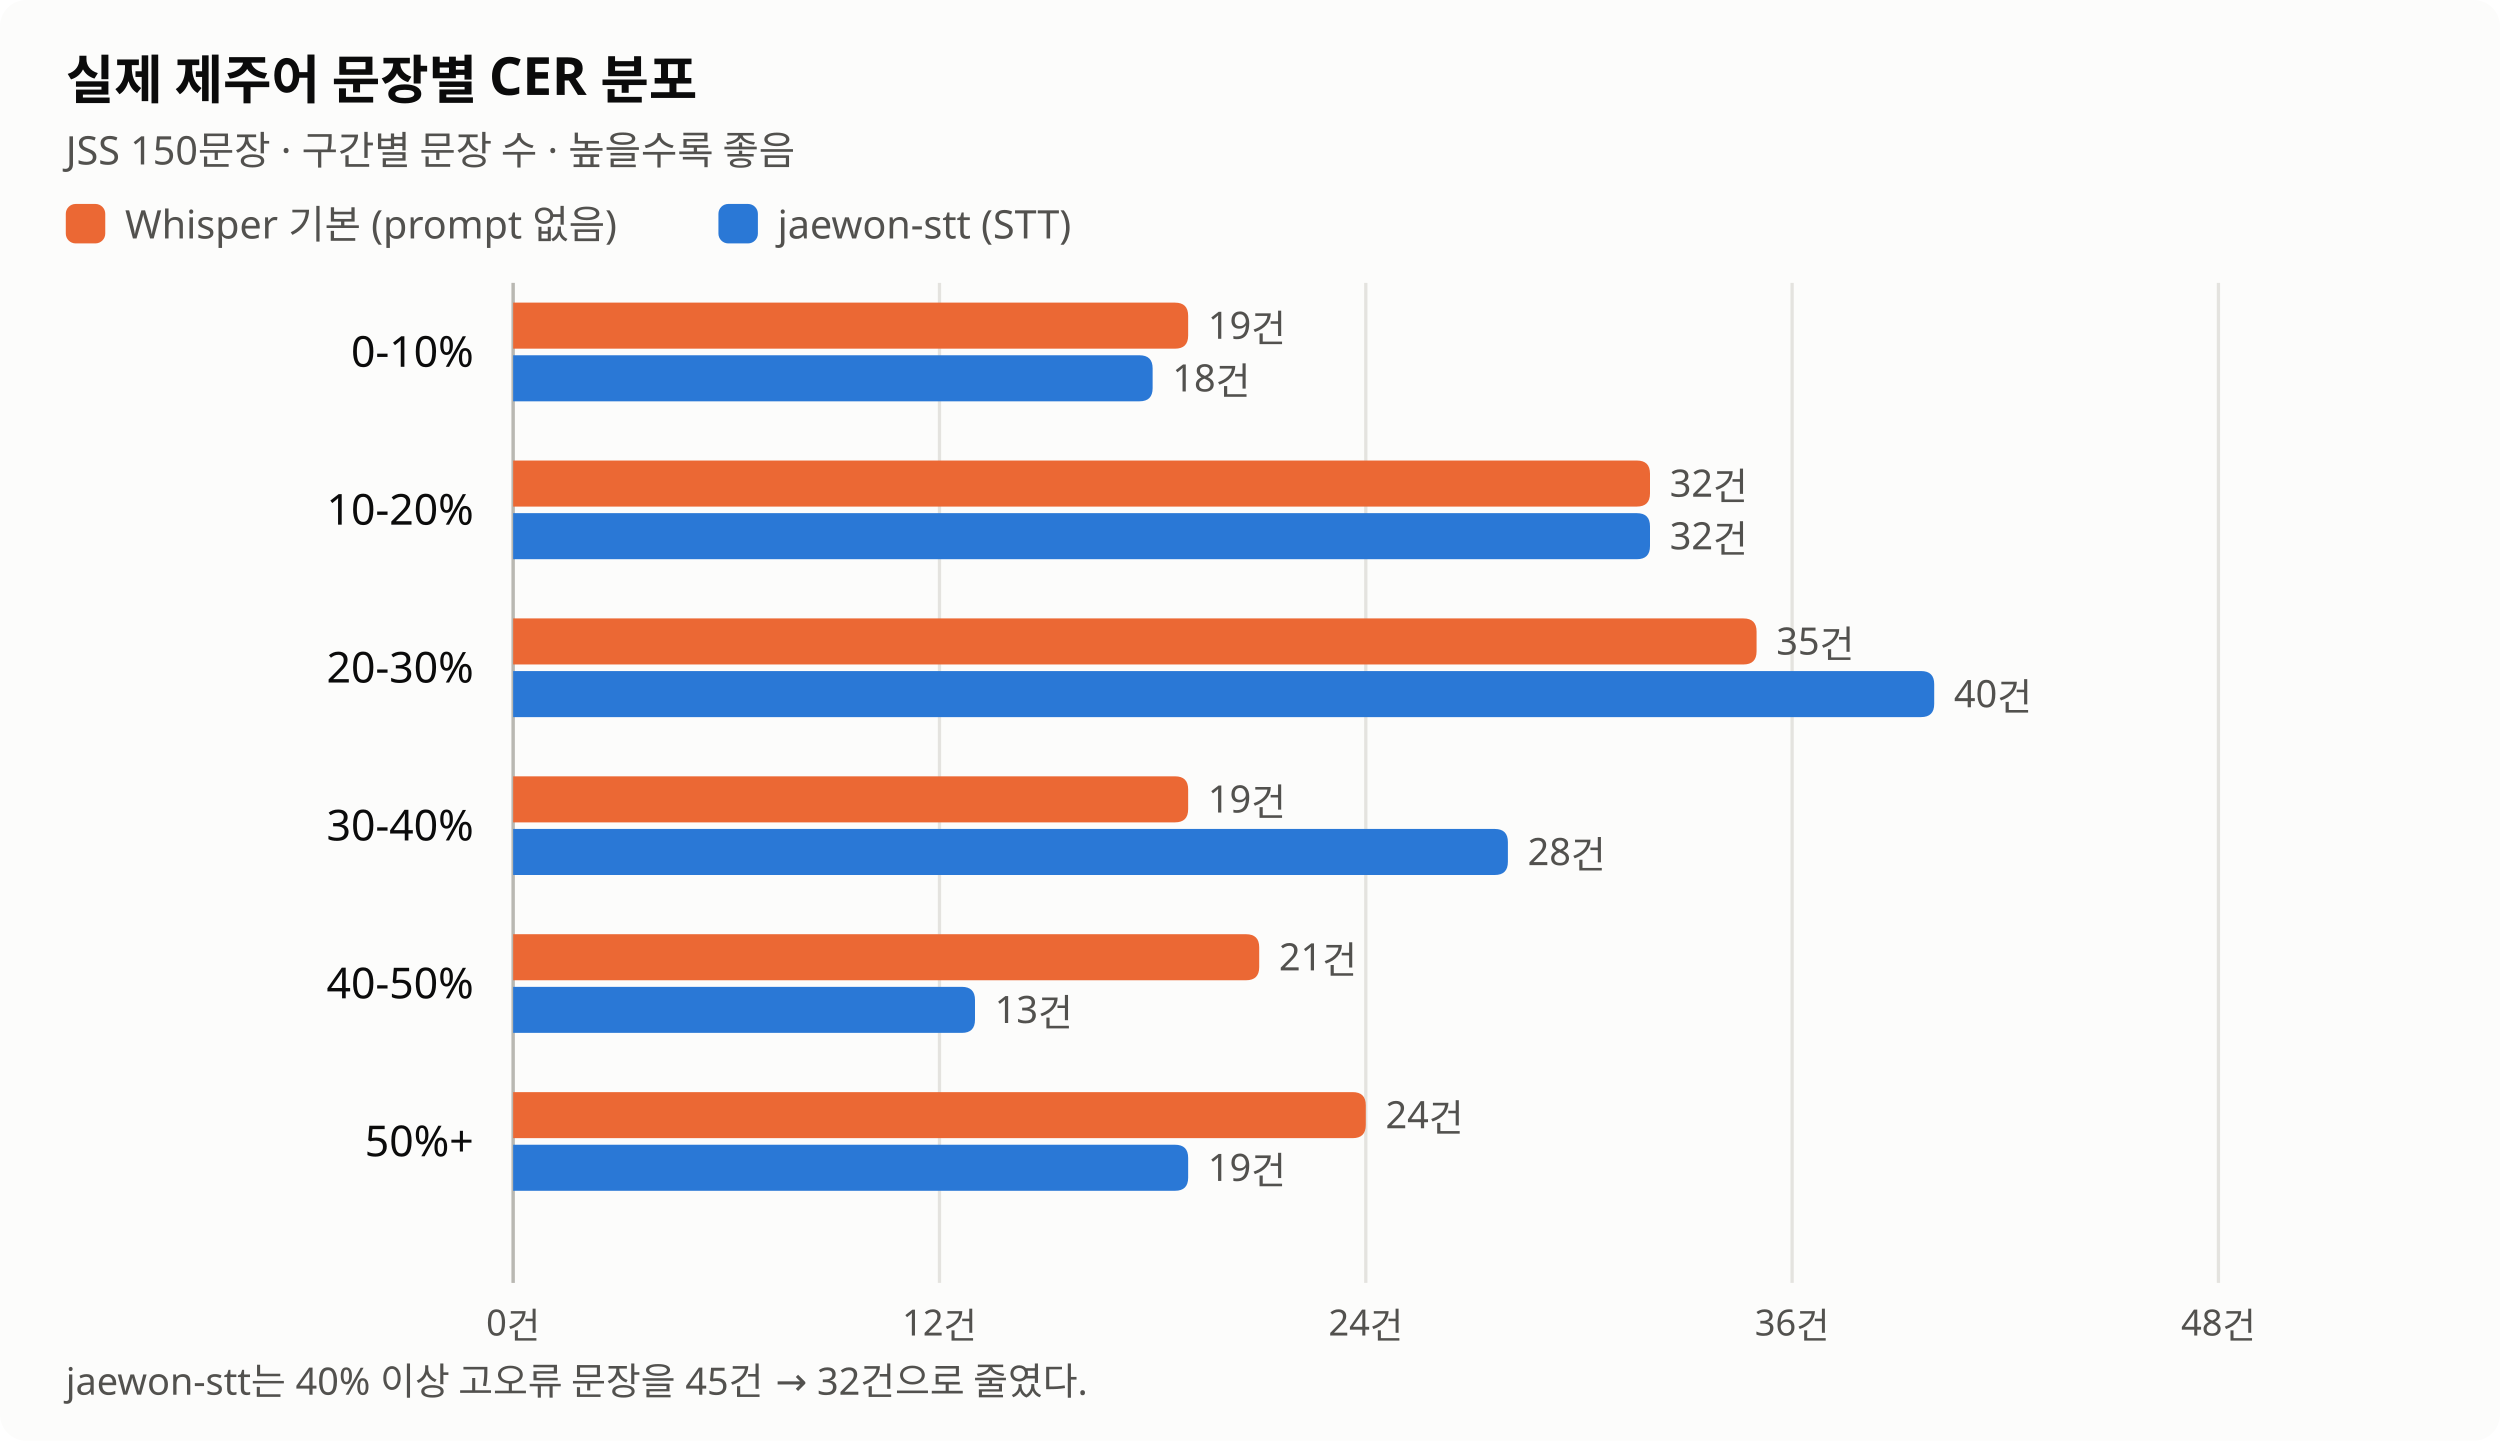
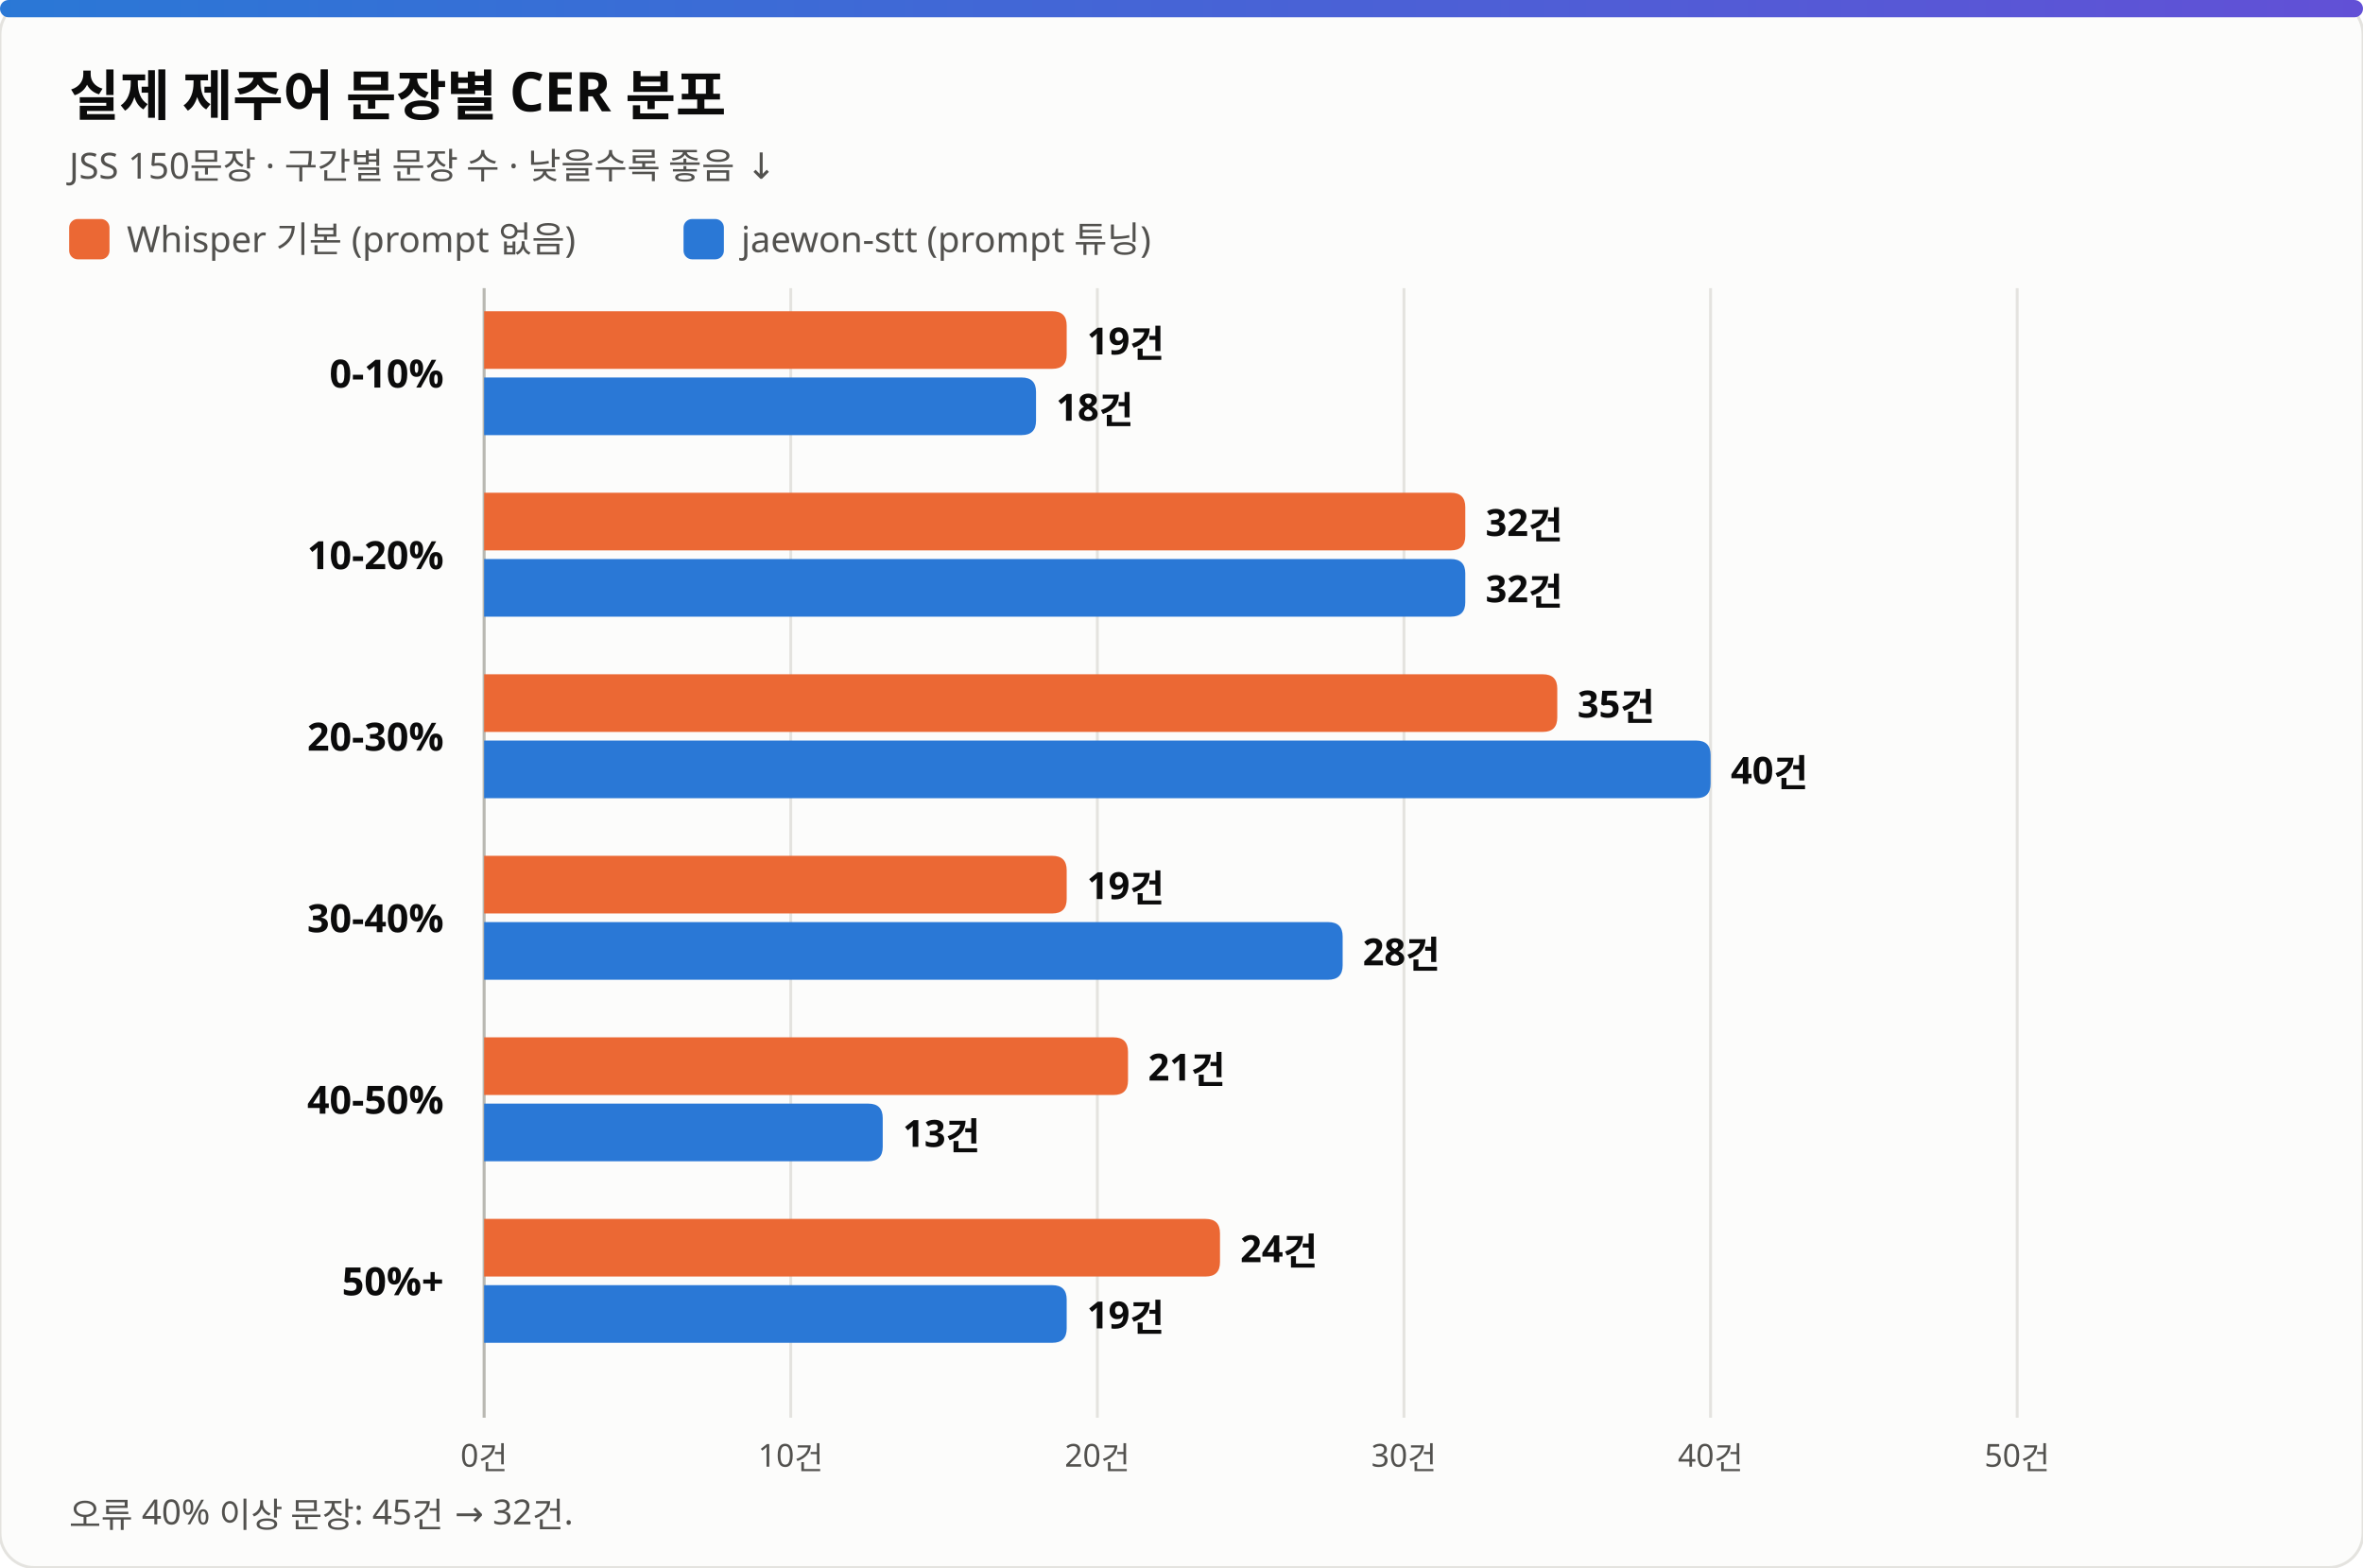
- <svg xmlns="http://www.w3.org/2000/svg" width="760" height="438" viewBox="0 0 760 438" font-family="Pretendard, 'Noto Sans KR', 'Malgun Gothic', 'Apple SD Gothic Neo', sans-serif" role="img" aria-label="실제 제주어 문장별 CER 분포">
-   <rect width="100%" height="100%" rx="8" fill="#fcfcfb" />
-   <text x="20" y="30" font-size="16" font-weight="600" fill="#0b0b0b">실제 제주어 문장별 CER 분포</text>
-   <text x="20" y="50" font-size="12" fill="#52514e">JSS 150문장 · 구간별 문장 수 · 높을수록 좋음</text>
-   <rect x="20" y="62" width="12" height="12" rx="3" fill="#eb6834" />
-   <text x="38" y="72.5" font-size="12" fill="#52514e">Whisper 기본 (prompt 없음)</text>
-   <rect x="218.4" y="62" width="12" height="12" rx="3" fill="#2a78d6" />
-   <text x="236.4" y="72.5" font-size="12" fill="#52514e">jaewon-stt (STT)</text>
-   <line x1="156.0" y1="86" x2="156.0" y2="390" stroke="#e4e3df" stroke-width="1" />
-   <text x="156.0" y="406" font-size="11" text-anchor="middle" fill="#52514e">0건</text>
-   <line x1="285.6" y1="86" x2="285.6" y2="390" stroke="#e4e3df" stroke-width="1" />
-   <text x="285.6" y="406" font-size="11" text-anchor="middle" fill="#52514e">12건</text>
-   <line x1="415.2" y1="86" x2="415.2" y2="390" stroke="#e4e3df" stroke-width="1" />
-   <text x="415.2" y="406" font-size="11" text-anchor="middle" fill="#52514e">24건</text>
-   <line x1="544.8" y1="86" x2="544.8" y2="390" stroke="#e4e3df" stroke-width="1" />
-   <text x="544.8" y="406" font-size="11" text-anchor="middle" fill="#52514e">36건</text>
-   <line x1="674.4" y1="86" x2="674.4" y2="390" stroke="#e4e3df" stroke-width="1" />
-   <text x="674.4" y="406" font-size="11" text-anchor="middle" fill="#52514e">48건</text>
-   <line x1="156" y1="86" x2="156" y2="390" stroke="#b9b8b2" stroke-width="1" />
-   <text x="144" y="111.5" font-size="13" text-anchor="end" fill="#0b0b0b">0-10%</text>
-   <path d="M156,92 H357.2 Q361.2,92 361.2,96 V102 Q361.2,106 357.2,106 H156 Z" fill="#eb6834" />
-   <text x="367.2" y="103" font-size="11.5" fill="#52514e">19건</text>
-   <path d="M156,108 H346.4 Q350.4,108 350.4,112 V118 Q350.4,122 346.4,122 H156 Z" fill="#2a78d6" />
-   <text x="356.4" y="119" font-size="11.5" fill="#52514e">18건</text>
-   <text x="144" y="159.5" font-size="13" text-anchor="end" fill="#0b0b0b">10-20%</text>
-   <path d="M156,140 H497.6 Q501.6,140 501.6,144 V150 Q501.6,154 497.6,154 H156 Z" fill="#eb6834" />
-   <text x="507.6" y="151" font-size="11.5" fill="#52514e">32건</text>
-   <path d="M156,156 H497.6 Q501.6,156 501.6,160 V166 Q501.6,170 497.6,170 H156 Z" fill="#2a78d6" />
-   <text x="507.6" y="167" font-size="11.5" fill="#52514e">32건</text>
-   <text x="144" y="207.5" font-size="13" text-anchor="end" fill="#0b0b0b">20-30%</text>
-   <path d="M156,188 H530.0 Q534.0,188 534.0,192 V198 Q534.0,202 530.0,202 H156 Z" fill="#eb6834" />
-   <text x="540.0" y="199" font-size="11.5" fill="#52514e">35건</text>
-   <path d="M156,204 H584.0 Q588.0,204 588.0,208 V214 Q588.0,218 584.0,218 H156 Z" fill="#2a78d6" />
-   <text x="594.0" y="215" font-size="11.5" fill="#52514e">40건</text>
-   <text x="144" y="255.5" font-size="13" text-anchor="end" fill="#0b0b0b">30-40%</text>
-   <path d="M156,236 H357.2 Q361.2,236 361.2,240 V246 Q361.2,250 357.2,250 H156 Z" fill="#eb6834" />
-   <text x="367.2" y="247" font-size="11.5" fill="#52514e">19건</text>
-   <path d="M156,252 H454.4 Q458.4,252 458.4,256 V262 Q458.4,266 454.4,266 H156 Z" fill="#2a78d6" />
-   <text x="464.4" y="263" font-size="11.5" fill="#52514e">28건</text>
-   <text x="144" y="303.5" font-size="13" text-anchor="end" fill="#0b0b0b">40-50%</text>
-   <path d="M156,284 H378.8 Q382.8,284 382.8,288 V294 Q382.8,298 378.8,298 H156 Z" fill="#eb6834" />
-   <text x="388.8" y="295" font-size="11.5" fill="#52514e">21건</text>
-   <path d="M156,300 H292.4 Q296.4,300 296.4,304 V310 Q296.4,314 292.4,314 H156 Z" fill="#2a78d6" />
-   <text x="302.4" y="311" font-size="11.5" fill="#52514e">13건</text>
-   <text x="144" y="351.5" font-size="13" text-anchor="end" fill="#0b0b0b">50%+</text>
-   <path d="M156,332 H411.2 Q415.2,332 415.2,336 V342 Q415.2,346 411.2,346 H156 Z" fill="#eb6834" />
-   <text x="421.2" y="343" font-size="11.5" fill="#52514e">24건</text>
-   <path d="M156,348 H357.2 Q361.2,348 361.2,352 V358 Q361.2,362 357.2,362 H156 Z" fill="#2a78d6" />
-   <text x="367.2" y="359" font-size="11.5" fill="#52514e">19건</text>
-   <text x="20" y="424" font-size="11.5" fill="#52514e">jaewon-stt는 40% 이상 고오류 문장을 45건 → 32건으로 줄였다.</text>
+ <svg xmlns="http://www.w3.org/2000/svg" width="820" height="544" viewBox="0 0 820 544" font-family="Pretendard, 'Noto Sans KR', 'Malgun Gothic', 'Apple SD Gothic Neo', sans-serif" role="img" aria-label="실제 제주어 문장별 CER 분포">
+   <defs>
+     <linearGradient id="gjejucerhistogram" x1="0" x2="1">
+       <stop offset="0" stop-color="#2a78d6" />
+       <stop offset="1" stop-color="#6250d6" />
+     </linearGradient>
+   </defs>
+   <rect width="100%" height="100%" rx="12" fill="#fcfcfb" stroke="#e4e3df" />
+   <rect x="0" y="0" width="820" height="6" rx="3" fill="url(#gjejucerhistogram)" />
+   <text x="24" y="40" font-size="19" font-weight="700" fill="#0b0b0b">실제 제주어 문장별 CER 분포</text>
+   <text x="24" y="62" font-size="12.5" fill="#52514e">JSS 150문장 · 구간별 문장 수 · 낮을수록 좋음 ↓</text>
+   <rect x="24" y="76" width="14" height="14" rx="3" fill="#eb6834" />
+   <text x="44" y="87.5" font-size="12.5" fill="#52514e">Whisper 기본 (prompt 없음)</text>
+   <rect x="237.2" y="76" width="14" height="14" rx="3" fill="#2a78d6" />
+   <text x="257.2" y="87.5" font-size="12.5" fill="#52514e">jaewon-stt (prompt 튜닝)</text>
+   <line x1="168.0" y1="100" x2="168.0" y2="492" stroke="#e4e3df" />
+   <text x="168.0" y="509" font-size="11" text-anchor="middle" fill="#52514e">0건</text>
+   <line x1="274.4" y1="100" x2="274.4" y2="492" stroke="#e4e3df" />
+   <text x="274.4" y="509" font-size="11" text-anchor="middle" fill="#52514e">10건</text>
+   <line x1="380.8" y1="100" x2="380.8" y2="492" stroke="#e4e3df" />
+   <text x="380.8" y="509" font-size="11" text-anchor="middle" fill="#52514e">20건</text>
+   <line x1="487.2" y1="100" x2="487.2" y2="492" stroke="#e4e3df" />
+   <text x="487.2" y="509" font-size="11" text-anchor="middle" fill="#52514e">30건</text>
+   <line x1="593.6" y1="100" x2="593.6" y2="492" stroke="#e4e3df" />
+   <text x="593.6" y="509" font-size="11" text-anchor="middle" fill="#52514e">40건</text>
+   <line x1="700.0" y1="100" x2="700.0" y2="492" stroke="#e4e3df" />
+   <text x="700.0" y="509" font-size="11" text-anchor="middle" fill="#52514e">50건</text>
+   <line x1="168" y1="100" x2="168" y2="492" stroke="#b9b8b2" />
+   <text x="154" y="134.5" font-size="13.5" font-weight="600" text-anchor="end" fill="#0b0b0b">0-10%</text>
+   <path d="M168,108 H365.16 Q370.16,108 370.16,113 V123 Q370.16,128 365.16,128 H168 Z" fill="#eb6834" />
+   <text x="377.2" y="123" font-size="13" font-weight="700" fill="#0b0b0b">19건</text>
+   <path d="M168,131 H354.52 Q359.52,131 359.52,136 V146 Q359.52,151 354.52,151 H168 Z" fill="#2a78d6" />
+   <text x="366.5" y="146" font-size="13" font-weight="700" fill="#0b0b0b">18건</text>
+   <text x="154" y="197.5" font-size="13.5" font-weight="600" text-anchor="end" fill="#0b0b0b">10-20%</text>
+   <path d="M168,171 H503.48 Q508.48,171 508.48,176 V186 Q508.48,191 503.48,191 H168 Z" fill="#eb6834" />
+   <text x="515.5" y="186" font-size="13" font-weight="700" fill="#0b0b0b">32건</text>
+   <path d="M168,194 H503.48 Q508.48,194 508.48,199 V209 Q508.48,214 503.48,214 H168 Z" fill="#2a78d6" />
+   <text x="515.5" y="209" font-size="13" font-weight="700" fill="#0b0b0b">32건</text>
+   <text x="154" y="260.5" font-size="13.5" font-weight="600" text-anchor="end" fill="#0b0b0b">20-30%</text>
+   <path d="M168,234 H535.4 Q540.4,234 540.4,239 V249 Q540.4,254 535.4,254 H168 Z" fill="#eb6834" />
+   <text x="547.4" y="249" font-size="13" font-weight="700" fill="#0b0b0b">35건</text>
+   <path d="M168,257 H588.6 Q593.6,257 593.6,262 V272 Q593.6,277 588.6,277 H168 Z" fill="#2a78d6" />
+   <text x="600.6" y="272" font-size="13" font-weight="700" fill="#0b0b0b">40건</text>
+   <text x="154" y="323.5" font-size="13.5" font-weight="600" text-anchor="end" fill="#0b0b0b">30-40%</text>
+   <path d="M168,297 H365.16 Q370.16,297 370.16,302 V312 Q370.16,317 365.16,317 H168 Z" fill="#eb6834" />
+   <text x="377.2" y="312" font-size="13" font-weight="700" fill="#0b0b0b">19건</text>
+   <path d="M168,320 H460.92 Q465.92,320 465.92,325 V335 Q465.92,340 460.92,340 H168 Z" fill="#2a78d6" />
+   <text x="472.9" y="335" font-size="13" font-weight="700" fill="#0b0b0b">28건</text>
+   <text x="154" y="386.5" font-size="13.5" font-weight="600" text-anchor="end" fill="#0b0b0b">40-50%</text>
+   <path d="M168,360 H386.44 Q391.44,360 391.44,365 V375 Q391.44,380 386.44,380 H168 Z" fill="#eb6834" />
+   <text x="398.4" y="375" font-size="13" font-weight="700" fill="#0b0b0b">21건</text>
+   <path d="M168,383 H301.32 Q306.32,383 306.32,388 V398 Q306.32,403 301.32,403 H168 Z" fill="#2a78d6" />
+   <text x="313.3" y="398" font-size="13" font-weight="700" fill="#0b0b0b">13건</text>
+   <text x="154" y="449.5" font-size="13.5" font-weight="600" text-anchor="end" fill="#0b0b0b">50%+</text>
+   <path d="M168,423 H418.36 Q423.36,423 423.36,428 V438 Q423.36,443 418.36,443 H168 Z" fill="#eb6834" />
+   <text x="430.4" y="438" font-size="13" font-weight="700" fill="#0b0b0b">24건</text>
+   <path d="M168,446 H365.16 Q370.16,446 370.16,451 V461 Q370.16,466 365.16,466 H168 Z" fill="#2a78d6" />
+   <text x="377.2" y="461" font-size="13" font-weight="700" fill="#0b0b0b">19건</text>
+   <text x="24" y="530" font-size="12" fill="#52514e">오류 40% 이상 문장: 45건 → 32건.</text>
</svg>
